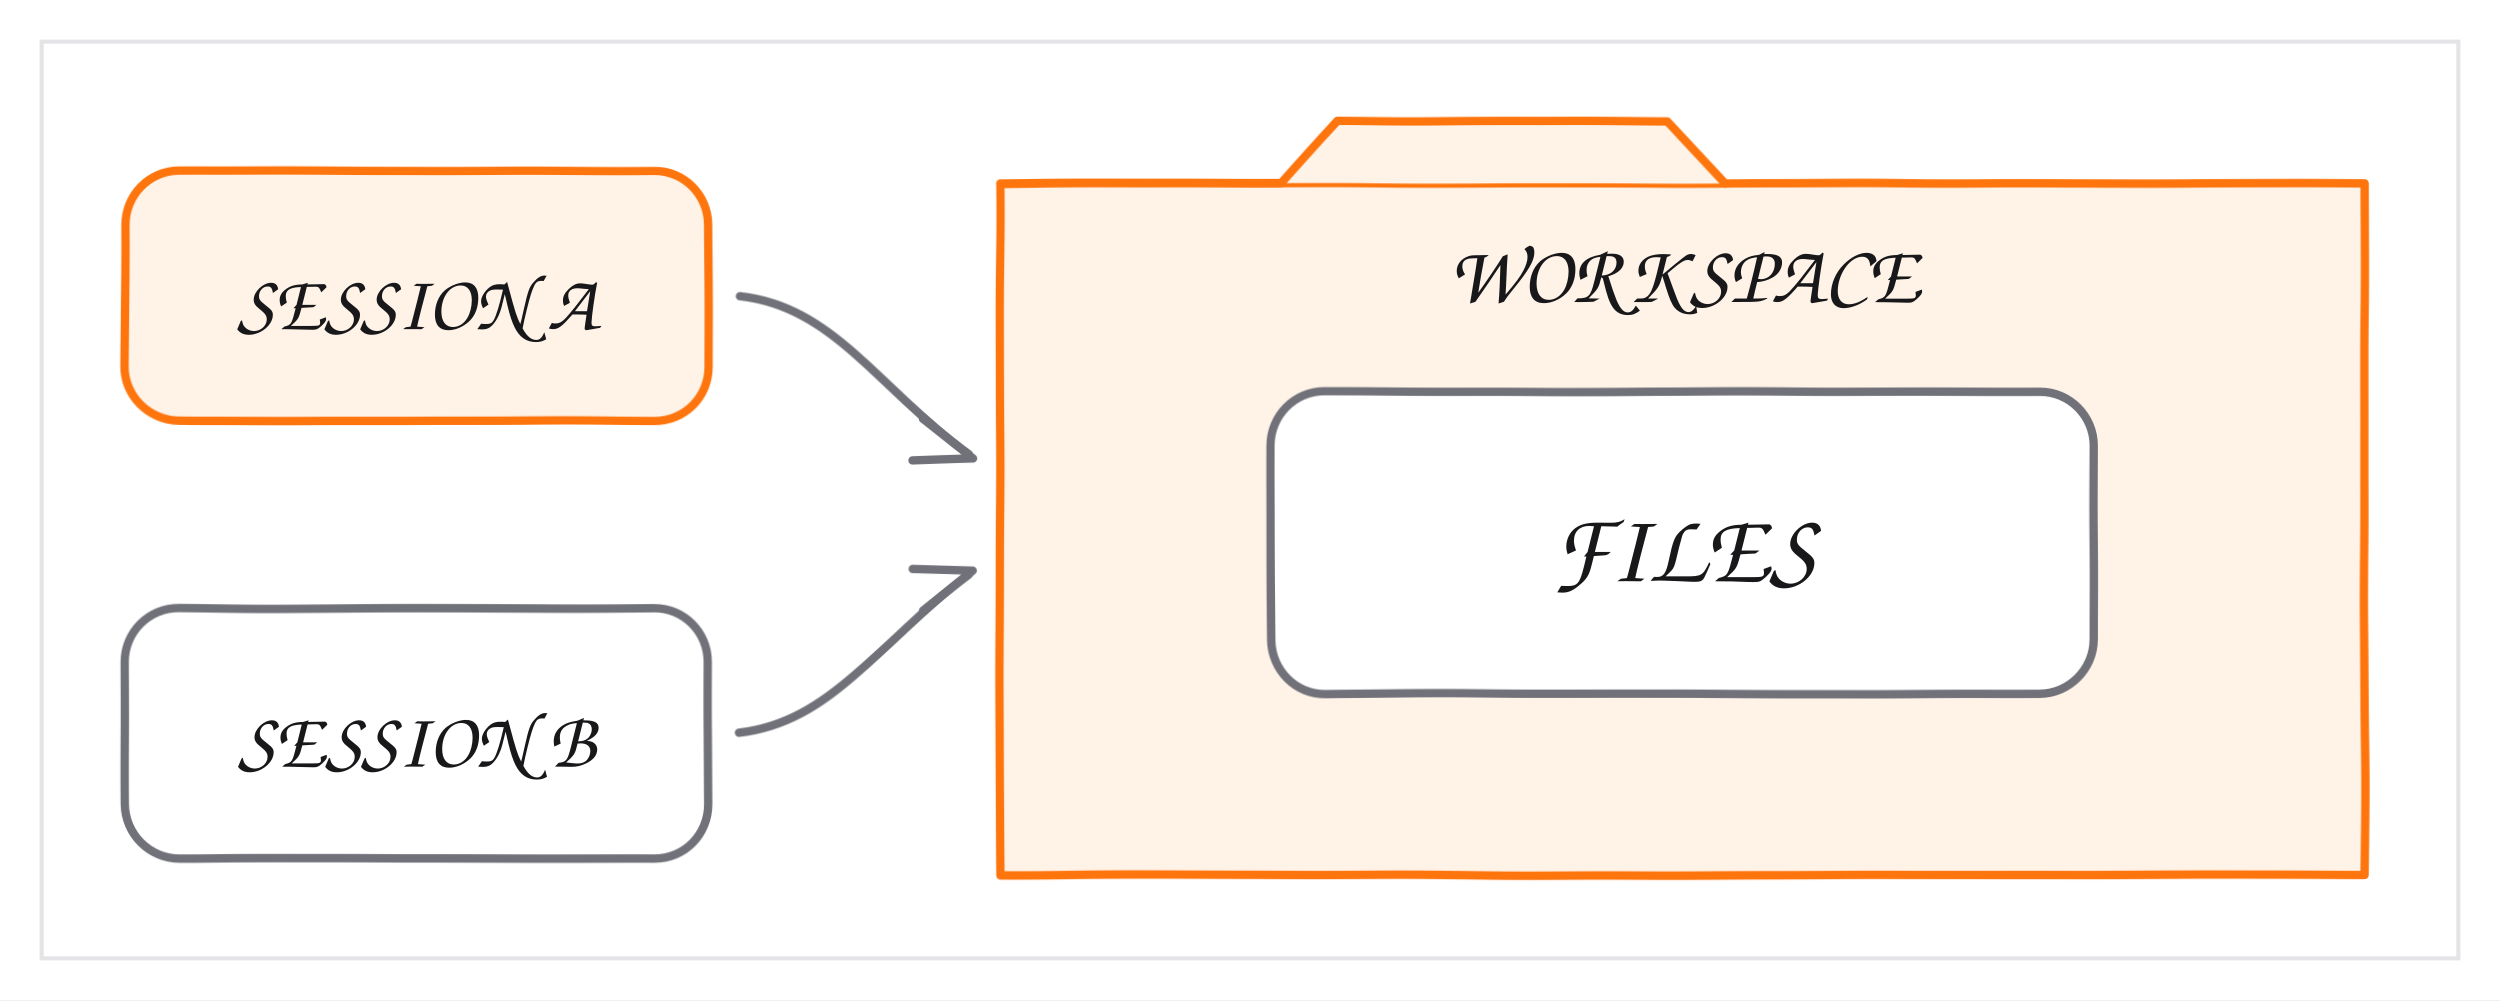
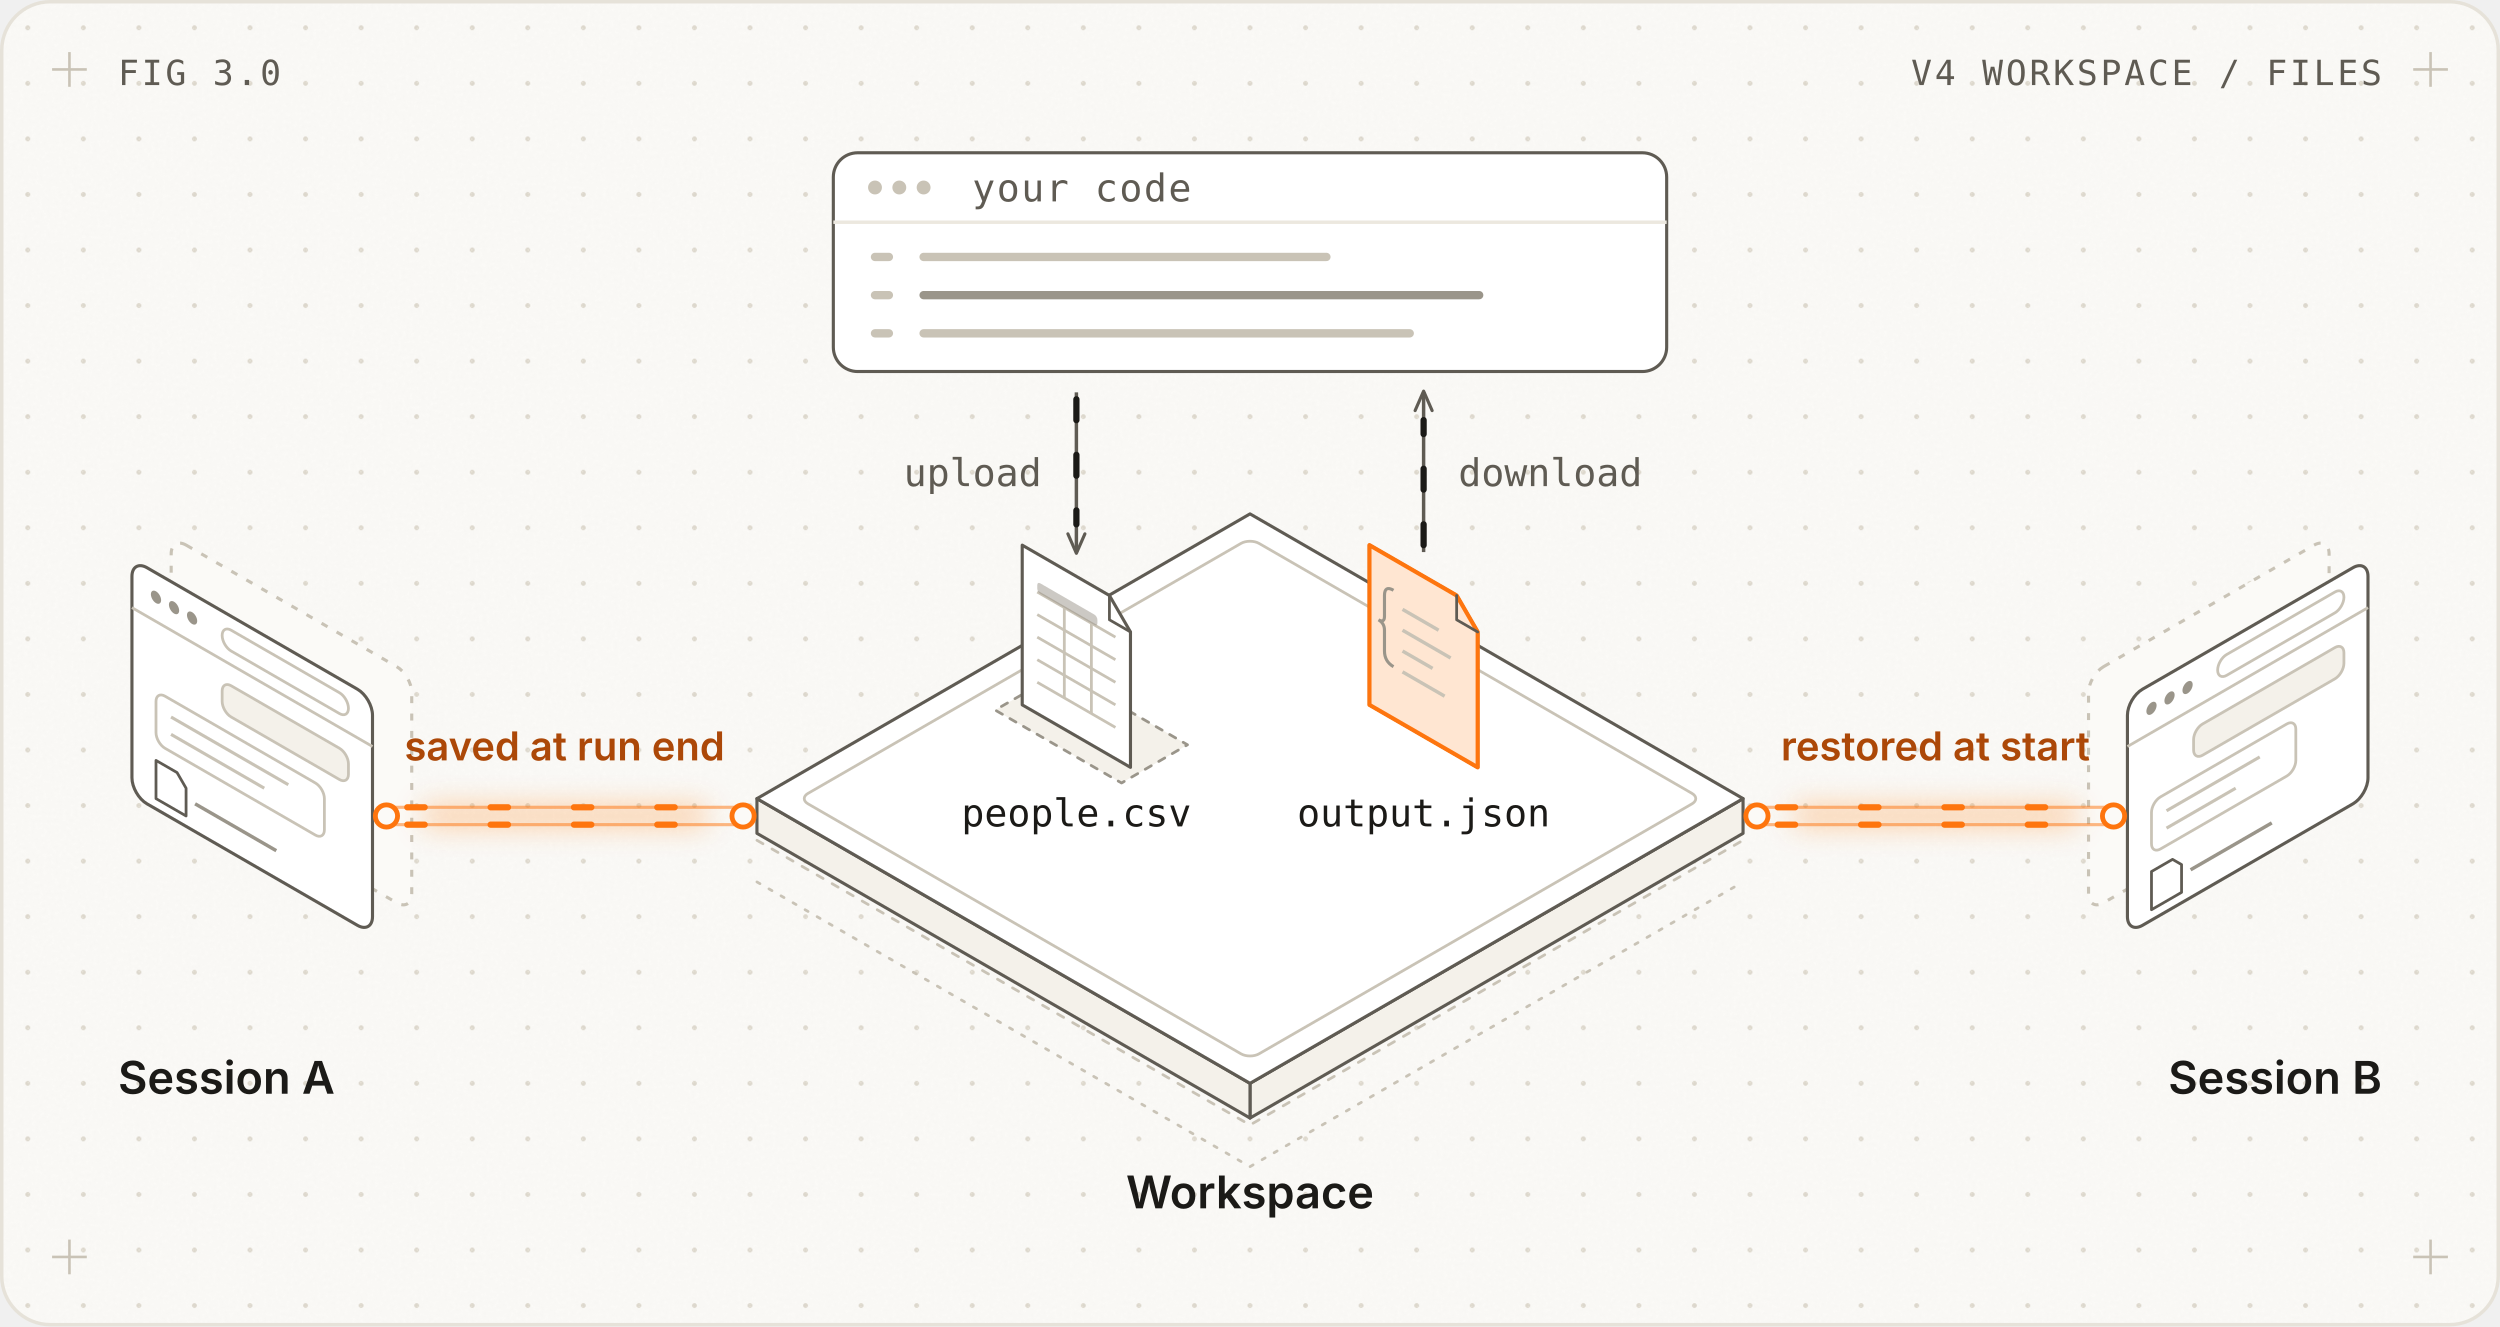
- <svg xmlns="http://www.w3.org/2000/svg" width="1200" height="480" viewBox="0 0 1200 480" role="img" aria-labelledby="title desc">
+ <svg xmlns="http://www.w3.org/2000/svg" viewBox="0 0 720 382" width="720" height="382" role="img" aria-labelledby="t d" fill="none">
+   <style>.s{font-family:Geist, Inter, -apple-system, BlinkMacSystemFont, 'Segoe UI', Helvetica, Arial, sans-serif}.m{font-family:'Geist Mono', ui-monospace, SFMono-Regular, Menlo, monospace}text{font-kerning:normal}@keyframes fr{to{stroke-dashoffset:-24}}@keyframes fl{to{stroke-dashoffset:24}}@keyframes fv{to{stroke-dashoffset:-16}}@keyframes gsA{0%,13.2%{stroke-opacity:1}14%,99.2%{stroke-opacity:.16}100%{stroke-opacity:1}}@keyframes grB{0%,19.2%{stroke-opacity:.16}20%,33.2%{stroke-opacity:1}34%,100%{stroke-opacity:.16}}@keyframes gsB{0%,55.2%{stroke-opacity:.16}56%,65.2%{stroke-opacity:1}66%,100%{stroke-opacity:.16}}@keyframes gdl{0%,67.2%{stroke-opacity:0}68%,77.2%{stroke-opacity:1}78%,100%{stroke-opacity:0}}@keyframes gup{0%,79.2%{stroke-opacity:0}80%,86.2%{stroke-opacity:1}87%,100%{stroke-opacity:0}}@keyframes grA{0%,87.2%{stroke-opacity:.16}88%,95.2%{stroke-opacity:1}96%,100%{stroke-opacity:.16}}@keyframes runA{0%,88%{stroke-opacity:0;fill-opacity:0}90%,100%{stroke-opacity:1;fill-opacity:1}}@keyframes runB{0%,32%{stroke-opacity:0;fill-opacity:0}34%,58%{stroke-opacity:1;fill-opacity:1}60%,100%{stroke-opacity:0;fill-opacity:0}}@keyframes neu{0%,34%{stroke-opacity:1;fill-opacity:1}40%,100%{stroke-opacity:0;fill-opacity:0}}@keyframes cur{0%,100%{transform:translate(0,0)}40%,60%{transform:translate(-14px,-6px)}}@media (prefers-reduced-motion:no-preference){.psAr{animation:fr 1s linear infinite,gsA 12s linear infinite}.psAl{animation:fl 1s linear infinite,gsA 12s linear infinite}.psAv{animation:fv .67s linear infinite,gsA 12s linear infinite}.prBr{animation:fr 1s linear infinite,grB 12s linear infinite}.prBl{animation:fl 1s linear infinite,grB 12s linear infinite}.prBv{animation:fv .67s linear infinite,grB 12s linear infinite}.psBr{animation:fr 1s linear infinite,gsB 12s linear infinite}.psBl{animation:fl 1s linear infinite,gsB 12s linear infinite}.psBv{animation:fv .67s linear infinite,gsB 12s linear infinite}.pdlr{animation:fr 1s linear infinite,gdl 12s linear infinite}.pdll{animation:fl 1s linear infinite,gdl 12s linear infinite}.pdlv{animation:fv .67s linear infinite,gdl 12s linear infinite}.pupr{animation:fr 1s linear infinite,gup 12s linear infinite}.pupl{animation:fl 1s linear infinite,gup 12s linear infinite}.pupv{animation:fv .67s linear infinite,gup 12s linear infinite}.prAr{animation:fr 1s linear infinite,grA 12s linear infinite}.prAl{animation:fl 1s linear infinite,grA 12s linear infinite}.prAv{animation:fv .67s linear infinite,grA 12s linear infinite}.runA{animation:runA 12s linear infinite}.runB{animation:runB 12s linear infinite}.neu{animation:neu 12s linear infinite}.cur{animation:cur 6s ease-in-out infinite}}.runA,.runB{stroke-opacity:0;fill-opacity:0}</style>
  <defs>
-     <filter id="rough">
-       <feTurbulence type="fractalNoise" baseFrequency=".01" numOctaves="2" seed="17" result="noise" />
-       <feDisplacementMap in="SourceGraphic" in2="noise" scale="1.4" />
+     <marker id="ah" viewBox="0 0 10 10" refX="8.5" refY="5" markerWidth="7" markerHeight="7" orient="auto-start-reverse">
+       <path d="M1 1.5 L9 5 L1 8.5" stroke="#5F5B53" stroke-width="1.3" fill="none" stroke-linejoin="round" stroke-linecap="round" />
+     </marker>
+     <filter id="glow" filterUnits="userSpaceOnUse" x="0" y="0" width="720" height="1000">
+       <feGaussianBlur stdDeviation="4" />
    </filter>
+     <filter id="glow2" filterUnits="userSpaceOnUse" x="0" y="0" width="720" height="1000">
+       <feGaussianBlur stdDeviation="7" />
+     </filter>
+     <pattern id="dots" width="16" height="16" patternUnits="userSpaceOnUse">
+       <circle cx="8" cy="8" r="0.7" fill="#DDD8CD" />
+     </pattern>
+     <filter id="grain" x="0" y="0" width="100%" height="100%">
+       <feTurbulence type="fractalNoise" baseFrequency="0.9" numOctaves="2" seed="7" stitchTiles="stitch" />
+       <feColorMatrix values="0 0 0 0 0.5  0 0 0 0 0.5  0 0 0 0 0.5  0 0 0 0.05 0" />
+     </filter>
+     <clipPath id="card">
+       <rect x="0.5" y="0.5" width="719" height="381" rx="14" />
+     </clipPath>
  </defs>
-   <rect width="1200" height="480" fill="#FFFFFF" />
-   <rect x="20" y="20" width="1160" height="440" fill="none" stroke="#E4E4E7" stroke-width="2" />
-   <g fill="none" stroke-linecap="round" stroke-linejoin="round" filter="url(#rough)">
-     <rect x="60" y="82" width="280" height="120" rx="26" fill="#FFF3E8" stroke="#FE750E" stroke-width="4" />
-     <rect x="60" y="292" width="280" height="120" rx="26" fill="#FFFFFF" stroke="#71717A" stroke-width="4" />
-     <path d="M355 142 C400 147 420 185 465 218" stroke="#71717A" stroke-width="4" />
-     <path d="M443 201 L467 220 L438 221" stroke="#71717A" stroke-width="4" />
-     <path d="M355 352 C400 347 420 309 465 276" stroke="#71717A" stroke-width="4" />
-     <path d="M438 273 L467 274 L443 293" stroke="#71717A" stroke-width="4" />
-     <path d="M480 88 L1135 88 L1135 420 L480 420 Z" fill="#FFF3E8" stroke="#FE750E" stroke-width="4" />
-     <path d="M480 88 L615 88 L642 58 L800 58 L828 88" fill="#FFF3E8" stroke="#FE750E" stroke-width="4" />
-     <rect x="610" y="188" width="395" height="145" rx="26" fill="#FFFFFF" stroke="#71717A" stroke-width="4" />
+   <rect x="0.5" y="0.5" width="719" height="381" rx="14" fill="#FBFAF7" />
+   <g clip-path="url(#card)">
+     <rect width="720" height="382" fill="url(#dots)" />
+     <rect width="720" height="382" filter="url(#grain)" />
  </g>
-   <g font-family="Virgil, Comic Sans MS, cursive" text-anchor="middle">
-     <text x="200" y="158" font-size="38" fill="#18181B">SESSION A</text>
-     <text x="200" y="368" font-size="38" fill="#18181B">SESSION B</text>
-     <text x="808" y="145" font-size="40" fill="#18181B">WORKSPACE</text>
-     <text x="808" y="279" font-size="48" fill="#18181B">FILES</text>
+   <rect x="0.5" y="0.5" width="719" height="381" rx="14" fill="none" stroke="#E6E2D9" />
+   <path d="M15 20h10M20 15v10" stroke="#C9C3B6" stroke-width="0.75" />
+   <path d="M695 20h10M700 15v10" stroke="#C9C3B6" stroke-width="0.75" />
+   <path d="M15 362h10M20 357v10" stroke="#C9C3B6" stroke-width="0.75" />
+   <path d="M695 362h10M700 357v10" stroke="#C9C3B6" stroke-width="0.75" />
+   <text x="34.0" y="24.5" font-size="10" fill="#5F5B53" letter-spacing="0.08em" class="m">FIG 3.0</text>
+   <text x="686.0" y="24.5" font-size="10" fill="#5F5B53" text-anchor="end" letter-spacing="0.08em" class="m">V4 WORKSPACE / FILES</text>
+   <rect x="240.0" y="44" width="240" height="63" rx="7" fill="#FFFFFF" stroke="#5F5B53" stroke-width="0.9" />
+   <line x1="240.0" y1="64" x2="480.0" y2="64" stroke="#ECE8DF" stroke-width="1" />
+   <circle cx="252.0" cy="54.0" r="2" fill="#C9C3B6" />
+   <circle cx="259.0" cy="54.0" r="2" fill="#C9C3B6" />
+   <circle cx="266.0" cy="54.0" r="2" fill="#C9C3B6" />
+   <text x="280.0" y="58.0" font-size="11" fill="#5F5B53" letter-spacing="0.04em" class="m">your code</text>
+   <line x1="252.0" y1="74" x2="256.0" y2="74" stroke="#C9C3B6" stroke-width="2.4" stroke-linecap="round" />
+   <line x1="266.0" y1="74" x2="382.0" y2="74" stroke="#C9C3B6" stroke-width="2.4" stroke-linecap="round" />
+   <line x1="252.0" y1="85" x2="256.0" y2="85" stroke="#C9C3B6" stroke-width="2.4" stroke-linecap="round" />
+   <line x1="266.0" y1="85" x2="426.0" y2="85" stroke="#9A958A" stroke-width="2.4" stroke-linecap="round" />
+   <line x1="252.0" y1="96" x2="256.0" y2="96" stroke="#C9C3B6" stroke-width="2.4" stroke-linecap="round" />
+   <line x1="266.0" y1="96" x2="406.0" y2="96" stroke="#C9C3B6" stroke-width="2.4" stroke-linecap="round" />
+   <polyline points="218.0,242.0 360.0,324.0 502.0,242.0" stroke="#C9C3B6" stroke-width="0.8" stroke-dasharray="2 3" stroke-linejoin="round" stroke-linecap="round" />
+   <polyline points="218.0,254.0 360.0,336.0 502.0,254.0" stroke="#C9C3B6" stroke-width="0.8" stroke-dasharray="1 3" stroke-linejoin="round" stroke-linecap="round" />
+   <polygon points="502.0,230.0 360.0,312.0 360.0,322.0 502.0,240.0" fill="#F4F1EA" stroke="#5F5B53" stroke-width="0.9" stroke-linejoin="round" stroke-linecap="round" />
+   <polygon points="218.0,230.0 360.0,312.0 360.0,322.0 218.0,240.0" fill="#F4F1EA" stroke="#5F5B53" stroke-width="0.9" stroke-linejoin="round" stroke-linecap="round" />
+   <polygon points="360.0,148.0 502.0,230.0 360.0,312.0 218.0,230.0" fill="#FFFFFF" stroke="#5F5B53" stroke-width="0.9" stroke-linejoin="round" stroke-linecap="round" />
+   <g transform="matrix(0.866,0.5,-0.866,0.5,360.0,148.0)">
+     <rect x="7" y="7" width="150" height="150" rx="3" stroke="#C9C3B6" stroke-width="0.8" vector-effect="non-scaling-stroke" />
  </g>
+   <polygon points="305.7,193.5 342.0,214.5 323.0,225.5 286.6,204.5" fill="#F4F1EA" stroke="#9A958A" stroke-width="0.8" stroke-dasharray="2 2.5" stroke-linejoin="round" stroke-linecap="round" />
+   <g transform="matrix(0.866,0.5,0,1,294.4,203.0)">
+     <path d="M0 0V-46H29L36 -39V0Z" fill="#FFFFFF" stroke="#5F5B53" stroke-width="0.9" stroke-linejoin="round" stroke-linecap="round" vector-effect="non-scaling-stroke" />
+     <path d="M29 -46V-39H36" stroke="#5F5B53" stroke-width="0.8" stroke-linejoin="round" stroke-linecap="round" vector-effect="non-scaling-stroke" />
+     <line x1="5" y1="-35.0" x2="31" y2="-35.0" stroke="#C9C3B6" stroke-width="0.8" vector-effect="non-scaling-stroke" />
+     <line x1="5" y1="-28.5" x2="31" y2="-28.5" stroke="#C9C3B6" stroke-width="0.8" vector-effect="non-scaling-stroke" />
+     <line x1="5" y1="-22.0" x2="31" y2="-22.0" stroke="#C9C3B6" stroke-width="0.8" vector-effect="non-scaling-stroke" />
+     <line x1="5" y1="-15.5" x2="31" y2="-15.5" stroke="#C9C3B6" stroke-width="0.8" vector-effect="non-scaling-stroke" />
+     <line x1="5" y1="-9.0" x2="31" y2="-9.0" stroke="#C9C3B6" stroke-width="0.8" vector-effect="non-scaling-stroke" />
+     <line x1="14" y1="-35" x2="14" y2="-9" stroke="#C9C3B6" stroke-width="0.8" vector-effect="non-scaling-stroke" />
+     <line x1="23" y1="-35" x2="23" y2="-9" stroke="#C9C3B6" stroke-width="0.8" vector-effect="non-scaling-stroke" />
+     <rect x="5" y="-38" width="20" height="3" rx="1" fill="#9A958A" fill-opacity=".5" />
+   </g>
+   <text x="310.0" y="238.0" font-size="11" fill="#1B1A17" text-anchor="middle" class="m">people.csv</text>
+   <g transform="matrix(0.866,0.5,0,1,394.4,203.0)">
+     <path d="M0 0V-46H29L36 -39V0Z" fill="#FFFFFF" stroke="#5F5B53" stroke-width="0.9" stroke-linejoin="round" stroke-linecap="round" vector-effect="non-scaling-stroke" />
+     <path class="neu" d="M0 0V-46H29L36 -39V0Z" fill="#FFE6D2" stroke="#FE750E" stroke-width="1.2" stroke-linejoin="round" stroke-linecap="round" vector-effect="non-scaling-stroke" />
+     <path d="M29 -46V-39H36" stroke="#5F5B53" stroke-width="0.8" stroke-linejoin="round" stroke-linecap="round" vector-effect="non-scaling-stroke" />
+     <path d="M8 -37q-3 0 -3 3v6q0 2 -2 2q2 0 2 2v6q0 3 3 3" stroke="#9A958A" stroke-width="0.9" vector-effect="non-scaling-stroke" />
+     <line x1="11" y1="-33" x2="23" y2="-33" stroke="#C9C3B6" stroke-width="1" vector-effect="non-scaling-stroke" />
+     <line x1="11" y1="-27" x2="27" y2="-27" stroke="#C9C3B6" stroke-width="1" vector-effect="non-scaling-stroke" />
+     <line x1="11" y1="-21" x2="21" y2="-21" stroke="#C9C3B6" stroke-width="1" vector-effect="non-scaling-stroke" />
+     <line x1="11" y1="-15" x2="25" y2="-15" stroke="#C9C3B6" stroke-width="1" vector-effect="non-scaling-stroke" />
+   </g>
+   <text x="410.0" y="238.0" font-size="11" fill="#1B1A17" text-anchor="middle" class="m">output.json</text>
+   <line x1="310.0" y1="113.0" x2="310.0" y2="159.0" stroke="#5F5B53" stroke-width="1" marker-end="url(#ah)" />
+   <text x="300.0" y="140.0" font-size="11" fill="#5F5B53" text-anchor="end" class="m">upload</text>
+   <line x1="410.0" y1="159.0" x2="410.0" y2="113.0" stroke="#5F5B53" stroke-width="1" marker-end="url(#ah)" />
+   <text x="420.0" y="140.0" font-size="11" fill="#5F5B53" class="m">download</text>
+   <line class="pupv" x1="310.0" y1="115.0" x2="310.0" y2="151.0" stroke="#1B1A17" stroke-width="1.8" stroke-linecap="round" stroke-dasharray="6 10" />
+   <line class="pdlv" x1="410.0" y1="157.0" x2="410.0" y2="121.0" stroke="#1B1A17" stroke-width="1.8" stroke-linecap="round" stroke-dasharray="6 10" />
+   <g transform="matrix(0.866,0.5,0,1,49.3,222.5)">
+     <rect x="0" y="-68" width="80" height="68" rx="5" fill="#FBFAF7" stroke="#C9C3B6" stroke-width="0.9" stroke-dasharray="2 3" vector-effect="non-scaling-stroke" />
+   </g>
+   <g transform="matrix(0.866,0.5,0,1,38.0,229.0)">
+     <rect x="0" y="-68" width="80" height="68" rx="5" fill="#FFFFFF" stroke="#5F5B53" stroke-width="0.9" vector-effect="non-scaling-stroke" />
+     <line x1="0" y1="-54" x2="80" y2="-54" stroke="#C9C3B6" stroke-width="0.8" vector-effect="non-scaling-stroke" />
+     <circle cx="8" cy="-61" r="1.7" fill="#9A958A" />
+     <circle cx="14" cy="-61" r="1.7" fill="#9A958A" />
+     <circle cx="20" cy="-61" r="1.7" fill="#9A958A" />
+     <rect x="30" y="-64" width="42" height="6" rx="3" stroke="#C9C3B6" stroke-width="0.8" vector-effect="non-scaling-stroke" />
+     <rect x="30" y="-48" width="42" height="9" rx="3" fill="#F4F1EA" stroke="#C9C3B6" stroke-width="0.8" vector-effect="non-scaling-stroke" />
+     <rect x="8" y="-34" width="56" height="15" rx="3" fill="none" stroke="#C9C3B6" stroke-width="0.8" vector-effect="non-scaling-stroke" />
+     <line x1="13" y1="-29" x2="52" y2="-29" stroke="#C9C3B6" stroke-width="0.9" vector-effect="non-scaling-stroke" />
+     <line x1="13" y1="-24" x2="44" y2="-24" stroke="#C9C3B6" stroke-width="0.9" vector-effect="non-scaling-stroke" />
+     <path d="M8 -14h7l3 3v8h-10z" fill="#FFFFFF" stroke="#5F5B53" stroke-width="0.8" stroke-linejoin="round" stroke-linecap="round" vector-effect="non-scaling-stroke" />
+     <line x1="21" y1="-8" x2="48" y2="-8" stroke="#9A958A" stroke-width="1" vector-effect="non-scaling-stroke" />
+     <rect class="runA" x="0" y="-68" width="80" height="68" rx="5" stroke="#FE750E" stroke-width="1.6" vector-effect="non-scaling-stroke" />
+   </g>
+   <g transform="matrix(0.866,-0.5,0,1,601.5,262.5)">
+     <rect x="0" y="-68" width="80" height="68" rx="5" fill="#FBFAF7" stroke="#C9C3B6" stroke-width="0.9" stroke-dasharray="2 3" vector-effect="non-scaling-stroke" />
+   </g>
+   <g transform="matrix(0.866,-0.5,0,1,612.7,269.0)">
+     <rect x="0" y="-68" width="80" height="68" rx="5" fill="#FFFFFF" stroke="#5F5B53" stroke-width="0.9" vector-effect="non-scaling-stroke" />
+     <line x1="0" y1="-54" x2="80" y2="-54" stroke="#C9C3B6" stroke-width="0.8" vector-effect="non-scaling-stroke" />
+     <circle cx="8" cy="-61" r="1.7" fill="#9A958A" />
+     <circle cx="14" cy="-61" r="1.7" fill="#9A958A" />
+     <circle cx="20" cy="-61" r="1.7" fill="#9A958A" />
+     <rect x="30" y="-64" width="42" height="6" rx="3" stroke="#C9C3B6" stroke-width="0.8" vector-effect="non-scaling-stroke" />
+     <rect x="22" y="-48" width="50" height="9" rx="3" fill="#F4F1EA" stroke="#C9C3B6" stroke-width="0.8" vector-effect="non-scaling-stroke" />
+     <rect x="8" y="-34" width="48" height="15" rx="3" fill="none" stroke="#C9C3B6" stroke-width="0.8" vector-effect="non-scaling-stroke" />
+     <line x1="13" y1="-29" x2="44" y2="-29" stroke="#C9C3B6" stroke-width="0.9" vector-effect="non-scaling-stroke" />
+     <line x1="13" y1="-24" x2="36" y2="-24" stroke="#C9C3B6" stroke-width="0.9" vector-effect="non-scaling-stroke" />
+     <path d="M8 -14h7l3 3v8h-10z" fill="#FFFFFF" stroke="#5F5B53" stroke-width="0.8" stroke-linejoin="round" stroke-linecap="round" vector-effect="non-scaling-stroke" />
+     <line x1="21" y1="-8" x2="48" y2="-8" stroke="#9A958A" stroke-width="1" vector-effect="non-scaling-stroke" />
+     <rect class="runB" x="0" y="-68" width="80" height="68" rx="5" stroke="#FE750E" stroke-width="1.6" vector-effect="non-scaling-stroke" />
+   </g>
+   <rect x="121.3" y="232.0" width="82.7" height="6" rx="3" fill="#FE750E" fill-opacity="0.35" filter="url(#glow)" />
+   <line x1="111.3" y1="232.5" x2="214.0" y2="232.5" stroke="#FE750E" stroke-width="0.9" stroke-opacity=".5" />
+   <line class="prAl" x1="117.3" y1="232.5" x2="208.0" y2="232.5" stroke="#FE750E" stroke-width="1.8" stroke-linecap="round" stroke-dasharray="5 19" />
+   <line x1="111.3" y1="237.5" x2="214.0" y2="237.5" stroke="#FE750E" stroke-width="0.9" stroke-opacity=".5" />
+   <line class="psAr" x1="117.3" y1="237.5" x2="208.0" y2="237.5" stroke="#FE750E" stroke-width="1.8" stroke-linecap="round" stroke-dasharray="5 19" />
+   <circle cx="111.3" cy="235.0" r="3.2" fill="#FBFAF7" stroke="#FE750E" stroke-width="1.4" />
+   <circle cx="214.0" cy="235.0" r="3.2" fill="#FBFAF7" stroke="#FE750E" stroke-width="1.4" />
+   <rect x="516.0" y="232.0" width="82.7" height="6" rx="3" fill="#FE750E" fill-opacity="0.35" filter="url(#glow)" />
+   <line x1="506.0" y1="232.5" x2="608.7" y2="232.5" stroke="#FE750E" stroke-width="0.9" stroke-opacity=".5" />
+   <line class="prBr" x1="512.0" y1="232.5" x2="602.7" y2="232.5" stroke="#FE750E" stroke-width="1.8" stroke-linecap="round" stroke-dasharray="5 19" />
+   <line x1="506.0" y1="237.5" x2="608.7" y2="237.5" stroke="#FE750E" stroke-width="0.9" stroke-opacity=".5" />
+   <line class="psBl" x1="512.0" y1="237.5" x2="602.7" y2="237.5" stroke="#FE750E" stroke-width="1.8" stroke-linecap="round" stroke-dasharray="5 19" />
+   <circle cx="506.0" cy="235.0" r="3.2" fill="#FBFAF7" stroke="#FE750E" stroke-width="1.4" />
+   <circle cx="608.7" cy="235.0" r="3.2" fill="#FBFAF7" stroke="#FE750E" stroke-width="1.4" />
+   <text x="162.6" y="219.0" font-size="11.5" fill="#AC4808" font-weight="600" text-anchor="middle" class="s">saved at run end</text>
+   <text x="557.4" y="219.0" font-size="11.5" fill="#AC4808" font-weight="600" text-anchor="middle" class="s">restored at start</text>
+   <text x="34.0" y="315.0" font-size="13" fill="#1B1A17" font-weight="600" class="s">Session A</text>
+   <text x="360.0" y="348.0" font-size="13" fill="#1B1A17" font-weight="600" text-anchor="middle" class="s">Workspace</text>
+   <text x="686.0" y="315.0" font-size="13" fill="#1B1A17" font-weight="600" text-anchor="end" class="s">Session B</text>
</svg>
